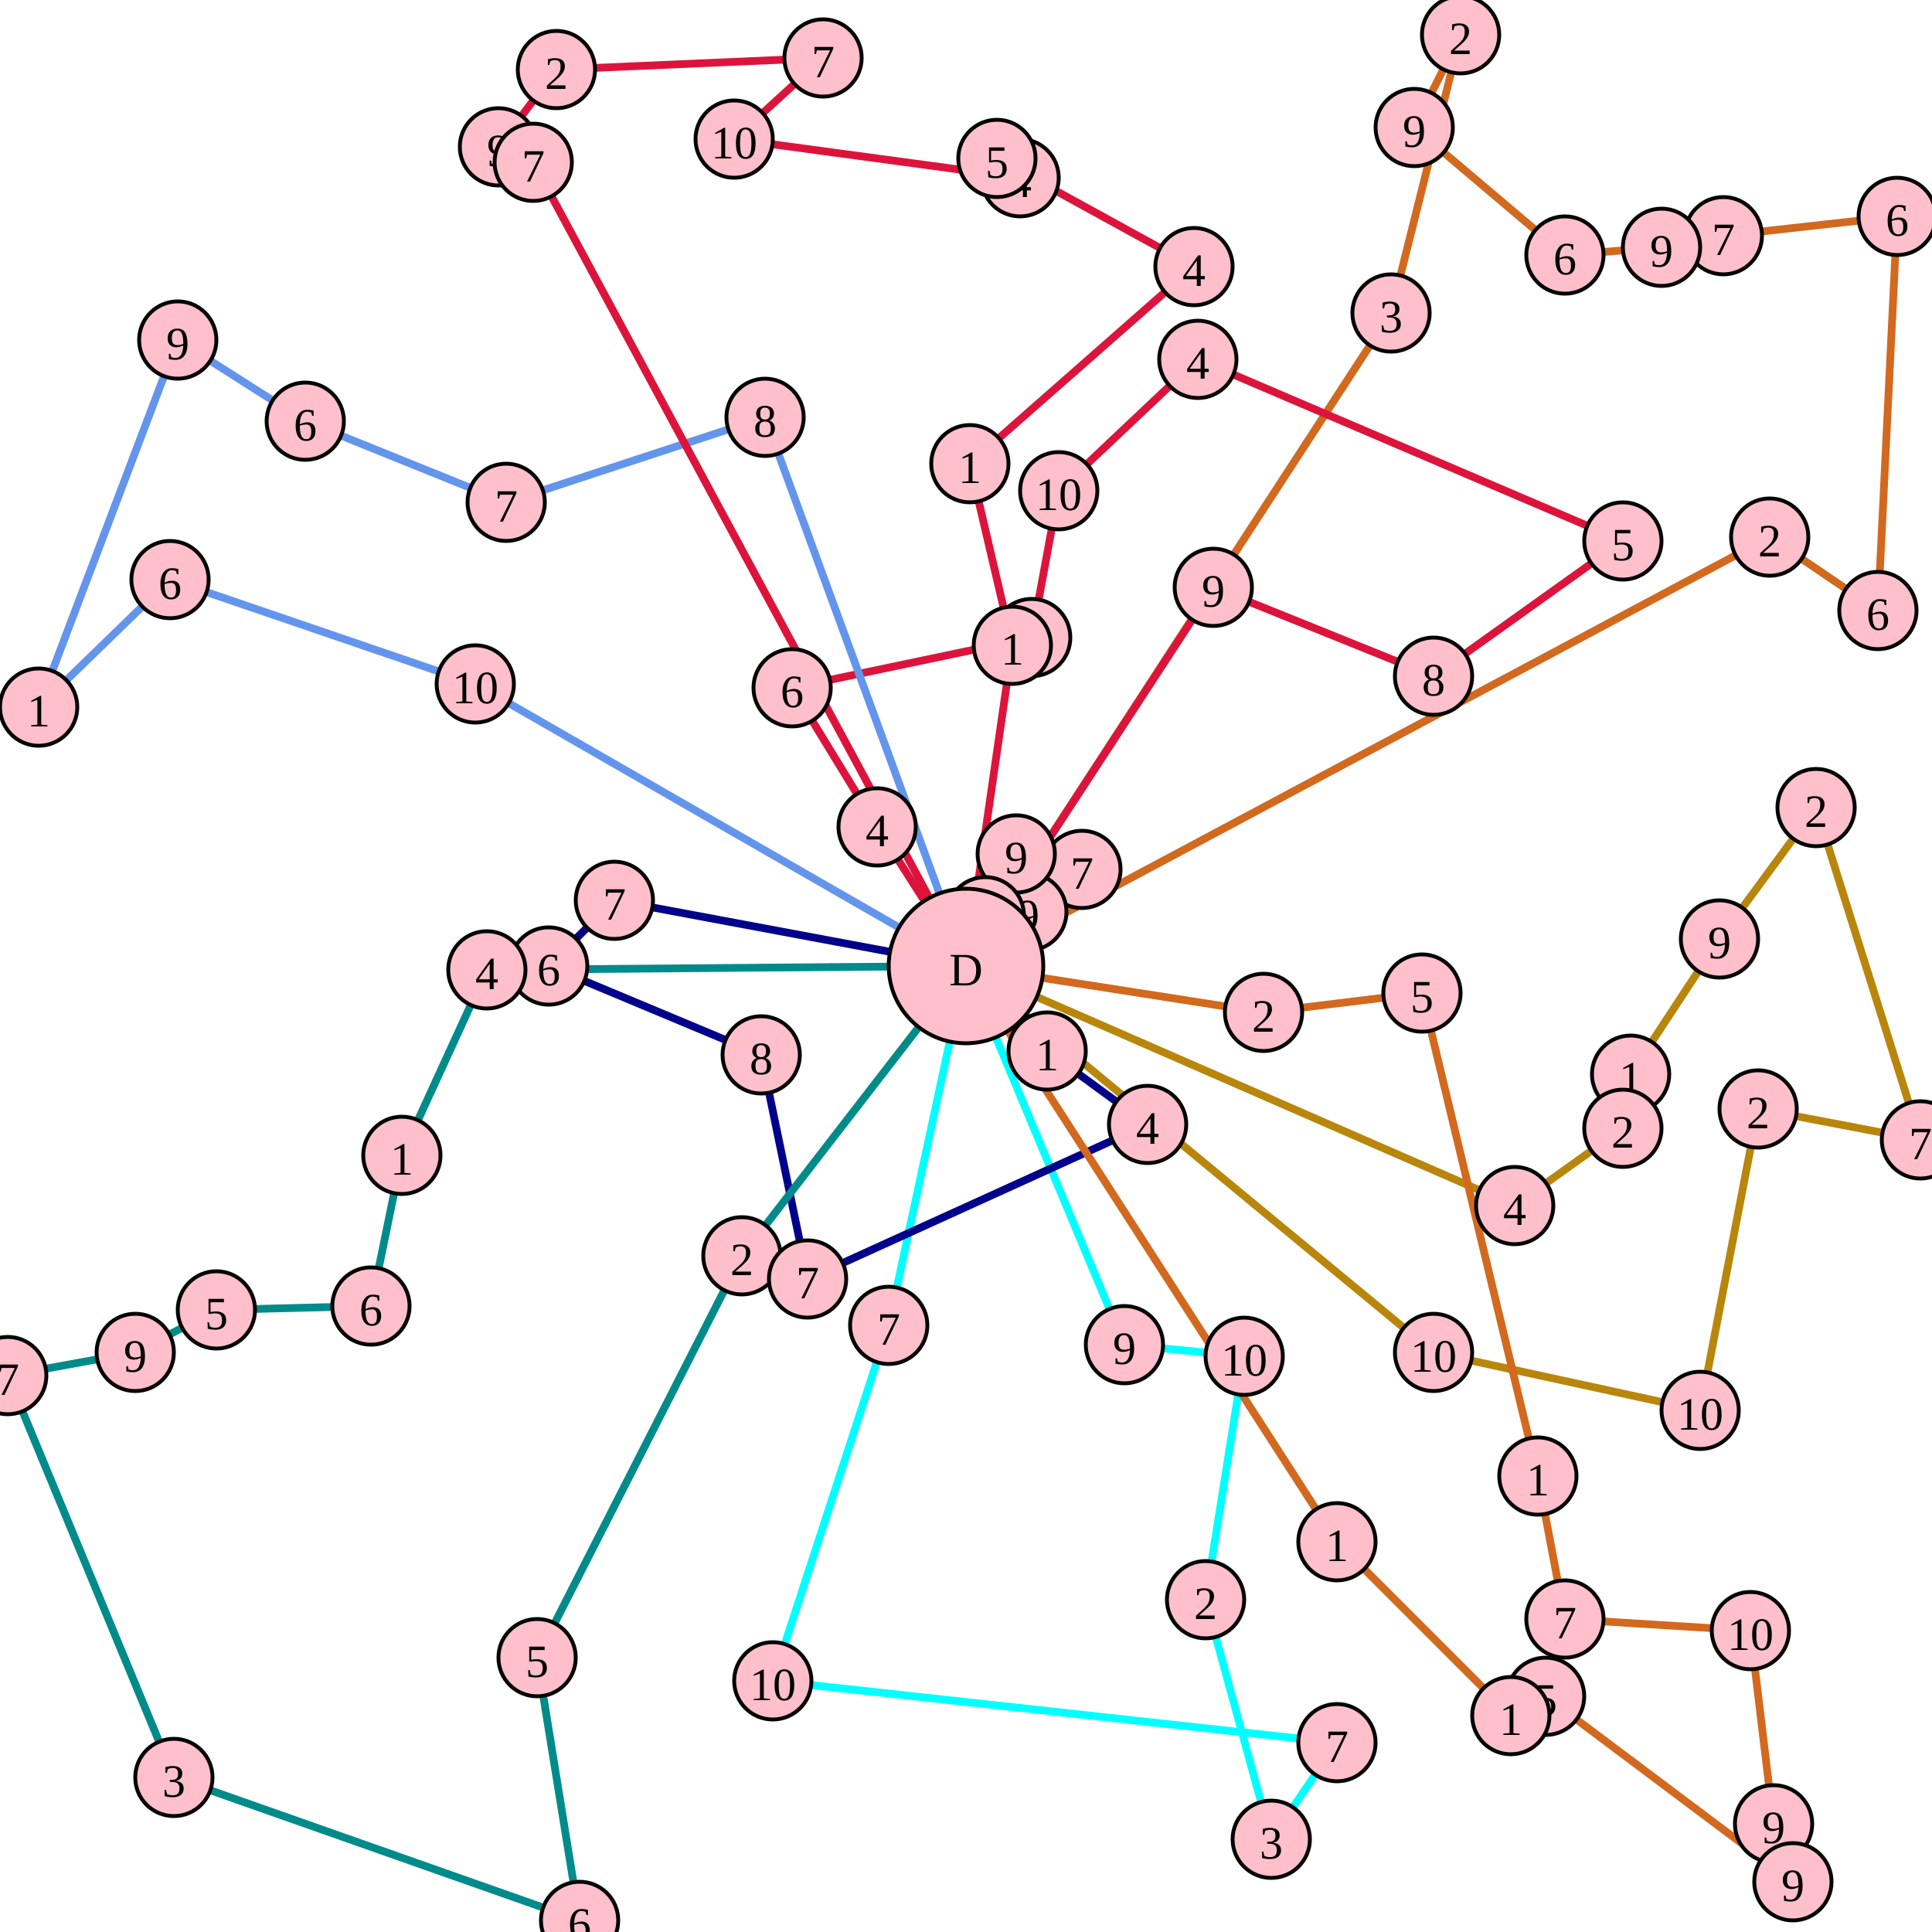
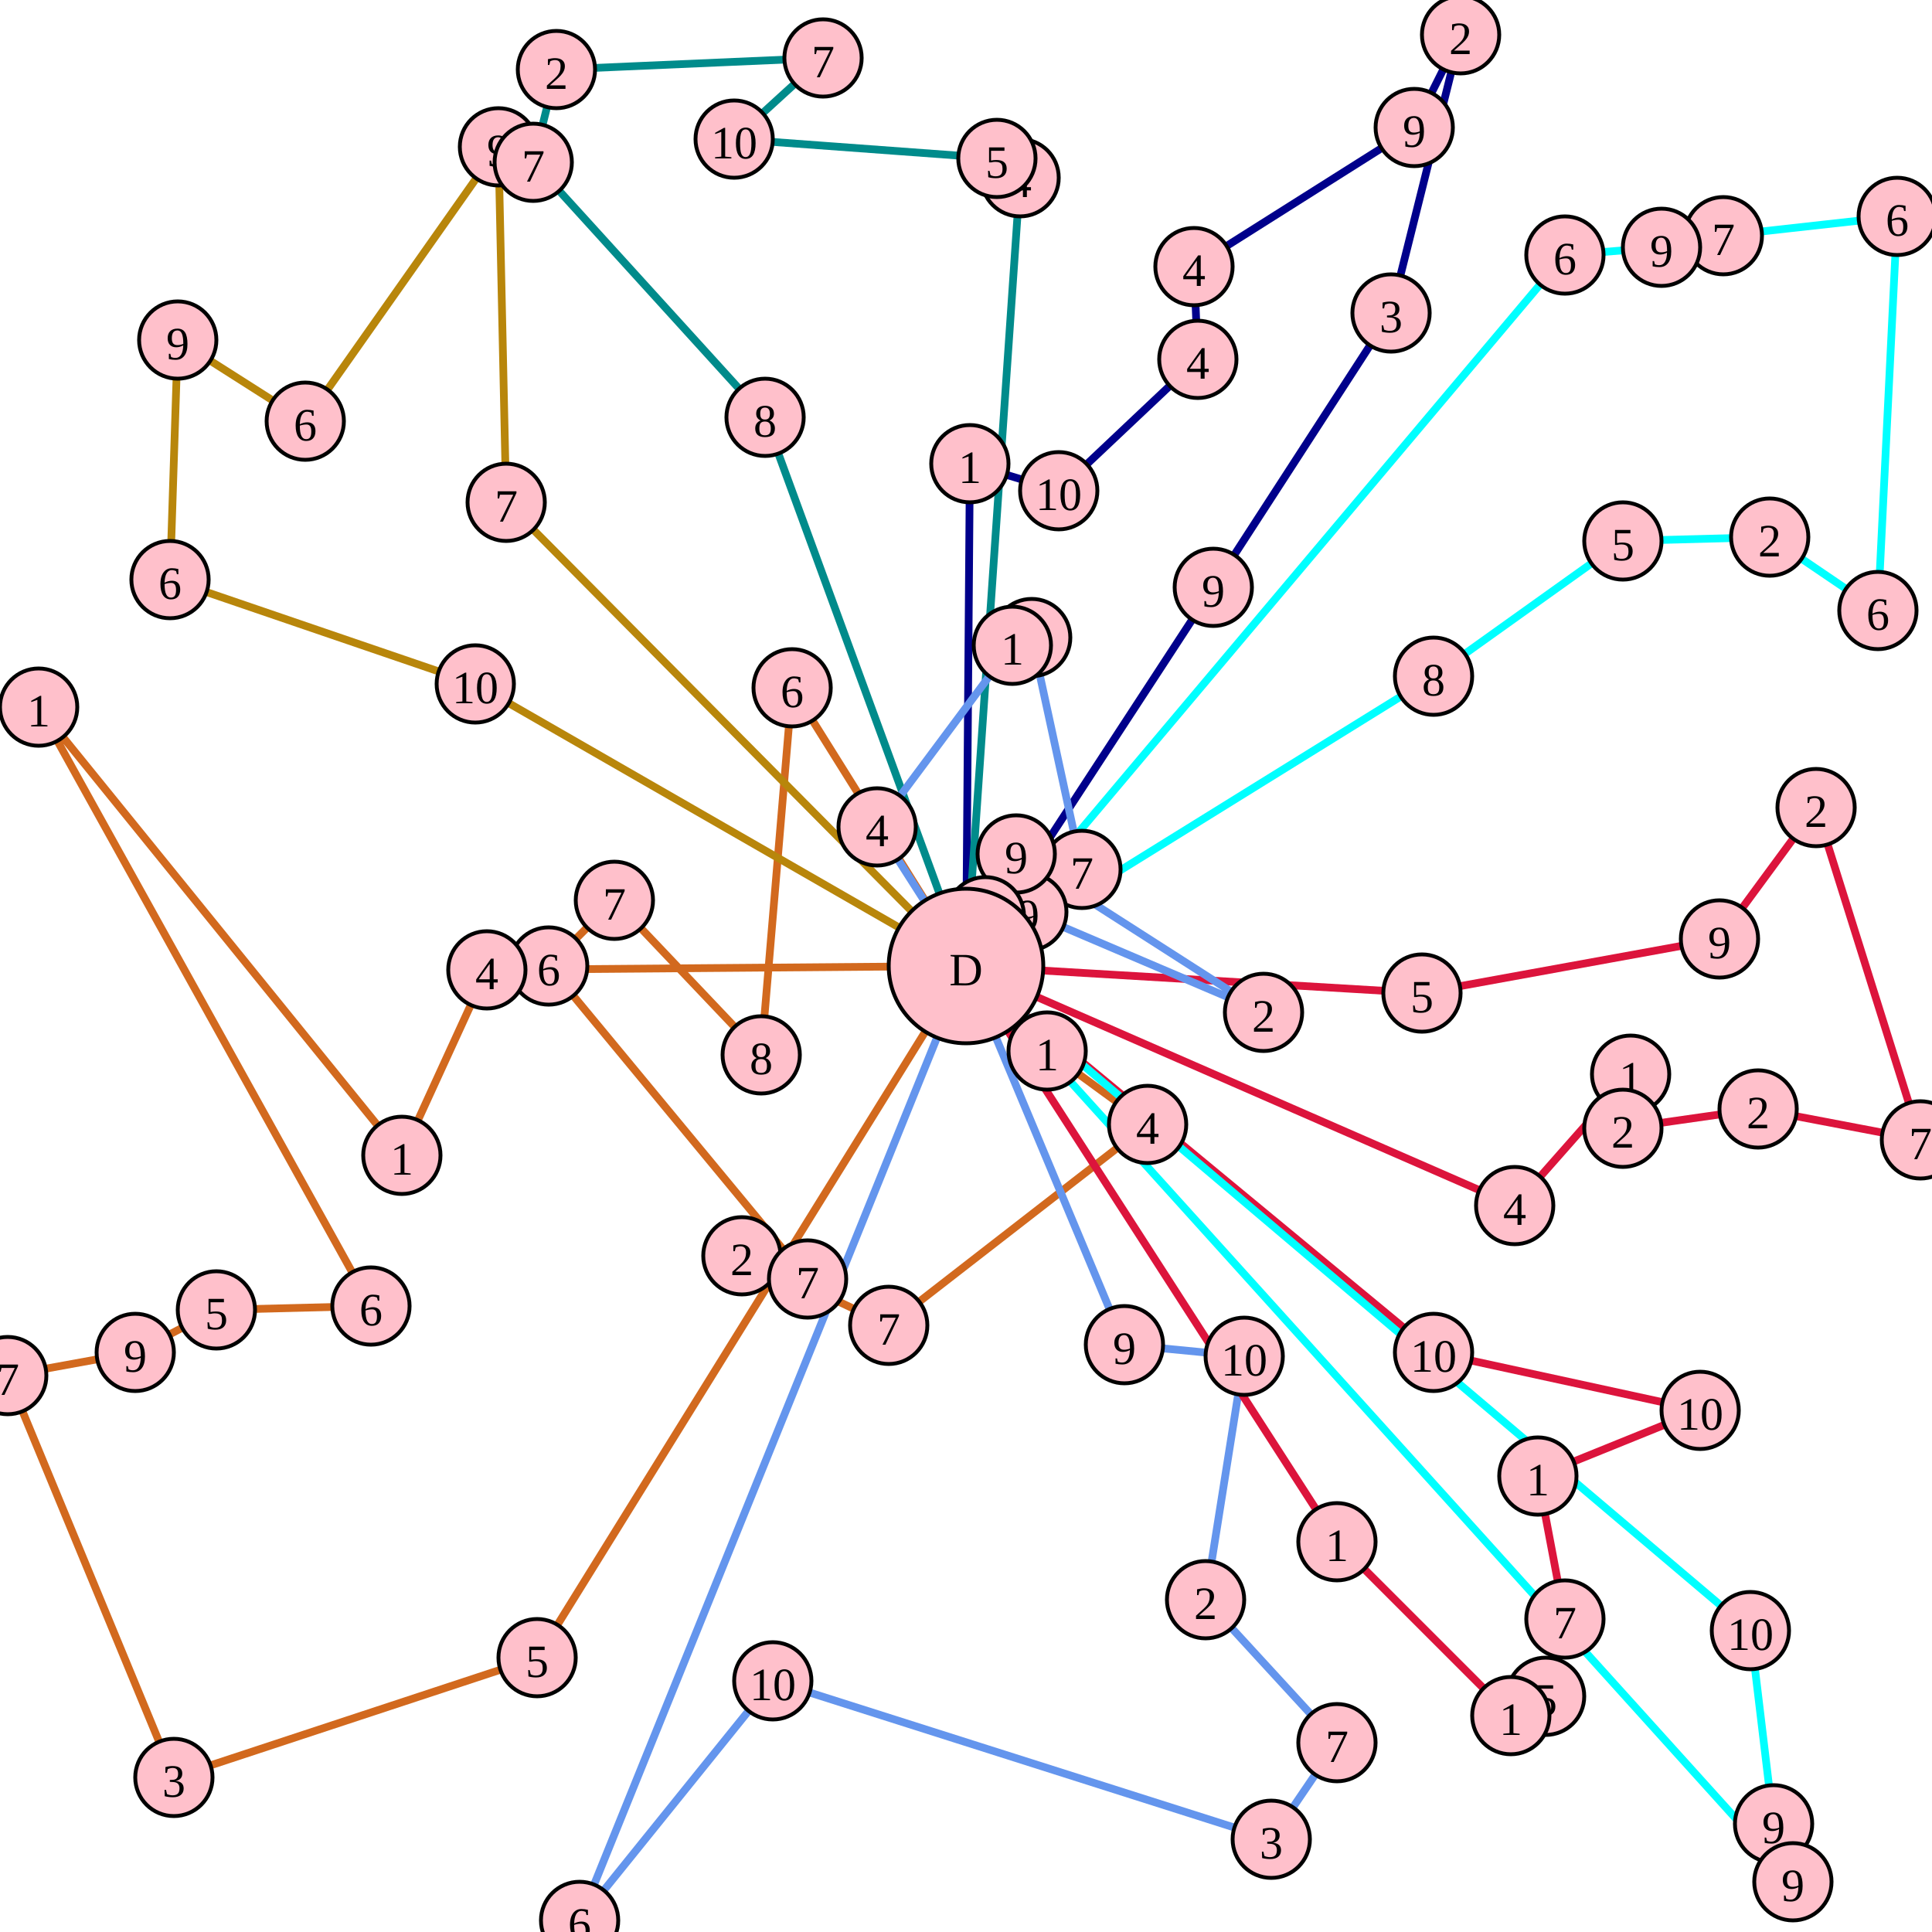
<svg xmlns="http://www.w3.org/2000/svg" width="8cm" height="8cm" viewBox="0 0 500 500" version="1.1">
-   <path d="M250.0 250.0 L458.0 139.0L486.0 158.0L491.0 56.0L446.0 61.0L430.0 64.0L405.0 66.0L366.0 33.0L378.0 9.0L360.0 81.0z" stroke="chocolate" fill="none" stroke-width="2" />
-   <path d="M250.0 250.0 L266.0 236.0L280.0 225.0L263.0 221.0L255.0 237.0z" stroke="cornflowerblue" fill="none" stroke-width="2" />
-   <path d="M250.0 250.0 L314.0 152.0L371.0 175.0L420.0 140.0L310.0 93.0L274.0 127.0L267.0 165.0L205.0 178.0L227.0 214.0z" stroke="crimson" fill="none" stroke-width="2" />
-   <path d="M250.0 250.0 L230.0 343.0L200.0 435.0L346.0 451.0L329.0 476.0L312.0 414.0L322.0 351.0L291.0 348.0z" stroke="cyan" fill="none" stroke-width="2" />
-   <path d="M250.0 250.0 L271.0 272.0L297.0 291.0L209.0 331.0L197.0 273.0L142.0 250.0L159.0 233.0z" stroke="darkblue" fill="none" stroke-width="2" />
-   <path d="M250.0 250.0 L126.0 251.0L104.0 299.0L96.0 338.0L56.0 339.0L35.0 350.0L2.0 356.0L45.0 460.0L150.0 497.0L139.0 429.0L192.0 325.0z" stroke="darkcyan" fill="none" stroke-width="2" />
-   <path d="M250.0 250.0 L371.0 350.0L440.0 365.0L455.0 287.0L497.0 295.0L470.0 209.0L445.0 243.0L422.0 278.0L420.0 292.0L392.0 312.0z" stroke="darkgoldenrod" fill="none" stroke-width="2" />
-   <path d="M250.0 250.0 L327.0 262.0L368.0 257.0L398.0 382.0L405.0 419.0L453.0 422.0L459.0 472.0L464.0 487.0L400.0 439.0L391.0 444.0L346.0 399.0z" stroke="chocolate" fill="none" stroke-width="2" />
-   <path d="M250.0 250.0 L123.0 177.0L44.0 150.0L10.0 183.0L46.0 88.0L79.0 109.0L131.0 130.0L198.0 108.0z" stroke="cornflowerblue" fill="none" stroke-width="2" />
-   <path d="M250.0 250.0 L138.0 42.0L129.0 38.0L144.0 18.0L213.0 15.0L190.0 36.0L264.0 46.0L258.0 41.0L309.0 69.0L251.0 120.0L262.0 167.0z" stroke="crimson" fill="none" stroke-width="2" />
+   <path d="M250.0 250.0 L205.0 178.0L197.0 273.0L159.0 233.0L142.0 250.0L209.0 331.0L192.0 325.0L230.0 343.0L297.0 291.0L271.0 272.0z" stroke="chocolate" fill="none" stroke-width="2" />
+   <path d="M250.0 250.0 L291.0 348.0L322.0 351.0L312.0 414.0L346.0 451.0L329.0 476.0L200.0 435.0L150.0 497.0z" stroke="cornflowerblue" fill="none" stroke-width="2" />
+   <path d="M250.0 250.0 L392.0 312.0L422.0 278.0L420.0 292.0L455.0 287.0L497.0 295.0L470.0 209.0L445.0 243.0L368.0 257.0z" stroke="crimson" fill="none" stroke-width="2" />
+   <path d="M250.0 250.0 L371.0 175.0L420.0 140.0L458.0 139.0L486.0 158.0L491.0 56.0L446.0 61.0L430.0 64.0L405.0 66.0z" stroke="cyan" fill="none" stroke-width="2" />
+   <path d="M250.0 250.0 L251.0 120.0L274.0 127.0L310.0 93.0L309.0 69.0L366.0 33.0L378.0 9.0L360.0 81.0L314.0 152.0z" stroke="darkblue" fill="none" stroke-width="2" />
+   <path d="M250.0 250.0 L264.0 46.0L258.0 41.0L190.0 36.0L213.0 15.0L144.0 18.0L138.0 42.0L198.0 108.0z" stroke="darkcyan" fill="none" stroke-width="2" />
+   <path d="M250.0 250.0 L123.0 177.0L44.0 150.0L46.0 88.0L79.0 109.0L129.0 38.0L131.0 130.0z" stroke="darkgoldenrod" fill="none" stroke-width="2" />
+   <path d="M250.0 250.0 L126.0 251.0L104.0 299.0L10.0 183.0L96.0 338.0L56.0 339.0L35.0 350.0L2.0 356.0L45.0 460.0L139.0 429.0z" stroke="chocolate" fill="none" stroke-width="2" />
+   <path d="M250.0 250.0 L255.0 237.0L266.0 236.0L327.0 262.0L263.0 221.0L280.0 225.0L267.0 165.0L262.0 167.0L227.0 214.0z" stroke="cornflowerblue" fill="none" stroke-width="2" />
+   <path d="M250.0 250.0 L371.0 350.0L440.0 365.0L398.0 382.0L405.0 419.0L400.0 439.0L391.0 444.0L346.0 399.0z" stroke="crimson" fill="none" stroke-width="2" />
+   <path d="M250.0 250.0 L453.0 422.0L459.0 472.0L464.0 487.0z" stroke="cyan" fill="none" stroke-width="2" />
  <g transform="translate(142,250)">
    <circle cx="0" cy="0" r="10" fill="pink" stroke="black" stroke-width="1" />
    <text text-anchor="middle" y="5">6</text>
  </g>
  <g transform="translate(346,451)">
    <circle cx="0" cy="0" r="10" fill="pink" stroke="black" stroke-width="1" />
    <text text-anchor="middle" y="5">7</text>
  </g>
  <g transform="translate(267,165)">
    <circle cx="0" cy="0" r="10" fill="pink" stroke="black" stroke-width="1" />
    <text text-anchor="middle" y="5">2</text>
  </g>
  <g transform="translate(459,472)">
    <circle cx="0" cy="0" r="10" fill="pink" stroke="black" stroke-width="1" />
    <text text-anchor="middle" y="5">9</text>
  </g>
  <g transform="translate(470,209)">
    <circle cx="0" cy="0" r="10" fill="pink" stroke="black" stroke-width="1" />
    <text text-anchor="middle" y="5">2</text>
  </g>
  <g transform="translate(264,46)">
    <circle cx="0" cy="0" r="10" fill="pink" stroke="black" stroke-width="1" />
    <text text-anchor="middle" y="5">4</text>
  </g>
  <g transform="translate(205,178)">
    <circle cx="0" cy="0" r="10" fill="pink" stroke="black" stroke-width="1" />
    <text text-anchor="middle" y="5">6</text>
  </g>
  <g transform="translate(45,460)">
    <circle cx="0" cy="0" r="10" fill="pink" stroke="black" stroke-width="1" />
    <text text-anchor="middle" y="5">3</text>
  </g>
  <g transform="translate(422,278)">
    <circle cx="0" cy="0" r="10" fill="pink" stroke="black" stroke-width="1" />
    <text text-anchor="middle" y="5">1</text>
  </g>
  <g transform="translate(464,487)">
    <circle cx="0" cy="0" r="10" fill="pink" stroke="black" stroke-width="1" />
    <text text-anchor="middle" y="5">9</text>
  </g>
  <g transform="translate(96,338)">
    <circle cx="0" cy="0" r="10" fill="pink" stroke="black" stroke-width="1" />
    <text text-anchor="middle" y="5">6</text>
  </g>
  <g transform="translate(129,38)">
    <circle cx="0" cy="0" r="10" fill="pink" stroke="black" stroke-width="1" />
    <text text-anchor="middle" y="5">9</text>
  </g>
  <g transform="translate(309,69)">
    <circle cx="0" cy="0" r="10" fill="pink" stroke="black" stroke-width="1" />
    <text text-anchor="middle" y="5">4</text>
  </g>
  <g transform="translate(310,93)">
    <circle cx="0" cy="0" r="10" fill="pink" stroke="black" stroke-width="1" />
    <text text-anchor="middle" y="5">4</text>
  </g>
  <g transform="translate(458,139)">
    <circle cx="0" cy="0" r="10" fill="pink" stroke="black" stroke-width="1" />
    <text text-anchor="middle" y="5">2</text>
  </g>
  <g transform="translate(46,88)">
    <circle cx="0" cy="0" r="10" fill="pink" stroke="black" stroke-width="1" />
    <text text-anchor="middle" y="5">9</text>
  </g>
  <g transform="translate(405,419)">
    <circle cx="0" cy="0" r="10" fill="pink" stroke="black" stroke-width="1" />
    <text text-anchor="middle" y="5">7</text>
  </g>
  <g transform="translate(400,439)">
    <circle cx="0" cy="0" r="10" fill="pink" stroke="black" stroke-width="1" />
    <text text-anchor="middle" y="5">5</text>
  </g>
  <g transform="translate(280,225)">
    <circle cx="0" cy="0" r="10" fill="pink" stroke="black" stroke-width="1" />
    <text text-anchor="middle" y="5">7</text>
  </g>
  <g transform="translate(453,422)">
    <circle cx="0" cy="0" r="10" fill="pink" stroke="black" stroke-width="1" />
    <text text-anchor="middle" y="5">10</text>
  </g>
  <g transform="translate(266,236)">
    <circle cx="0" cy="0" r="10" fill="pink" stroke="black" stroke-width="1" />
    <text text-anchor="middle" y="5">9</text>
  </g>
  <g transform="translate(329,476)">
    <circle cx="0" cy="0" r="10" fill="pink" stroke="black" stroke-width="1" />
    <text text-anchor="middle" y="5">3</text>
  </g>
  <g transform="translate(150,497)">
    <circle cx="0" cy="0" r="10" fill="pink" stroke="black" stroke-width="1" />
    <text text-anchor="middle" y="5">6</text>
  </g>
  <g transform="translate(314,152)">
    <circle cx="0" cy="0" r="10" fill="pink" stroke="black" stroke-width="1" />
    <text text-anchor="middle" y="5">9</text>
  </g>
  <g transform="translate(491,56)">
    <circle cx="0" cy="0" r="10" fill="pink" stroke="black" stroke-width="1" />
    <text text-anchor="middle" y="5">6</text>
  </g>
  <g transform="translate(263,221)">
    <circle cx="0" cy="0" r="10" fill="pink" stroke="black" stroke-width="1" />
    <text text-anchor="middle" y="5">9</text>
  </g>
  <g transform="translate(360,81)">
    <circle cx="0" cy="0" r="10" fill="pink" stroke="black" stroke-width="1" />
    <text text-anchor="middle" y="5">3</text>
  </g>
  <g transform="translate(312,414)">
    <circle cx="0" cy="0" r="10" fill="pink" stroke="black" stroke-width="1" />
    <text text-anchor="middle" y="5">2</text>
  </g>
  <g transform="translate(346,399)">
    <circle cx="0" cy="0" r="10" fill="pink" stroke="black" stroke-width="1" />
    <text text-anchor="middle" y="5">1</text>
  </g>
  <g transform="translate(455,287)">
    <circle cx="0" cy="0" r="10" fill="pink" stroke="black" stroke-width="1" />
    <text text-anchor="middle" y="5">2</text>
  </g>
  <g transform="translate(104,299)">
    <circle cx="0" cy="0" r="10" fill="pink" stroke="black" stroke-width="1" />
    <text text-anchor="middle" y="5">1</text>
  </g>
  <g transform="translate(192,325)">
    <circle cx="0" cy="0" r="10" fill="pink" stroke="black" stroke-width="1" />
    <text text-anchor="middle" y="5">2</text>
  </g>
  <g transform="translate(35,350)">
    <circle cx="0" cy="0" r="10" fill="pink" stroke="black" stroke-width="1" />
    <text text-anchor="middle" y="5">9</text>
  </g>
  <g transform="translate(44,150)">
    <circle cx="0" cy="0" r="10" fill="pink" stroke="black" stroke-width="1" />
    <text text-anchor="middle" y="5">6</text>
  </g>
  <g transform="translate(262,167)">
    <circle cx="0" cy="0" r="10" fill="pink" stroke="black" stroke-width="1" />
    <text text-anchor="middle" y="5">1</text>
  </g>
  <g transform="translate(213,15)">
    <circle cx="0" cy="0" r="10" fill="pink" stroke="black" stroke-width="1" />
    <text text-anchor="middle" y="5">7</text>
  </g>
  <g transform="translate(2,356)">
    <circle cx="0" cy="0" r="10" fill="pink" stroke="black" stroke-width="1" />
    <text text-anchor="middle" y="5">7</text>
  </g>
  <g transform="translate(139,429)">
    <circle cx="0" cy="0" r="10" fill="pink" stroke="black" stroke-width="1" />
    <text text-anchor="middle" y="5">5</text>
  </g>
  <g transform="translate(255,237)">
    <circle cx="0" cy="0" r="10" fill="pink" stroke="black" stroke-width="1" />
    <text text-anchor="middle" y="5">5</text>
  </g>
  <g transform="translate(144,18)">
    <circle cx="0" cy="0" r="10" fill="pink" stroke="black" stroke-width="1" />
    <text text-anchor="middle" y="5">2</text>
  </g>
  <g transform="translate(56,339)">
    <circle cx="0" cy="0" r="10" fill="pink" stroke="black" stroke-width="1" />
    <text text-anchor="middle" y="5">5</text>
  </g>
  <g transform="translate(274,127)">
    <circle cx="0" cy="0" r="10" fill="pink" stroke="black" stroke-width="1" />
    <text text-anchor="middle" y="5">10</text>
  </g>
  <g transform="translate(420,292)">
    <circle cx="0" cy="0" r="10" fill="pink" stroke="black" stroke-width="1" />
    <text text-anchor="middle" y="5">2</text>
  </g>
  <g transform="translate(230,343)">
    <circle cx="0" cy="0" r="10" fill="pink" stroke="black" stroke-width="1" />
    <text text-anchor="middle" y="5">7</text>
  </g>
  <g transform="translate(371,175)">
    <circle cx="0" cy="0" r="10" fill="pink" stroke="black" stroke-width="1" />
    <text text-anchor="middle" y="5">8</text>
  </g>
  <g transform="translate(271,272)">
    <circle cx="0" cy="0" r="10" fill="pink" stroke="black" stroke-width="1" />
    <text text-anchor="middle" y="5">1</text>
  </g>
  <g transform="translate(446,61)">
    <circle cx="0" cy="0" r="10" fill="pink" stroke="black" stroke-width="1" />
    <text text-anchor="middle" y="5">7</text>
  </g>
  <g transform="translate(198,108)">
    <circle cx="0" cy="0" r="10" fill="pink" stroke="black" stroke-width="1" />
    <text text-anchor="middle" y="5">8</text>
  </g>
  <g transform="translate(366,33)">
    <circle cx="0" cy="0" r="10" fill="pink" stroke="black" stroke-width="1" />
    <text text-anchor="middle" y="5">9</text>
  </g>
  <g transform="translate(10,183)">
    <circle cx="0" cy="0" r="10" fill="pink" stroke="black" stroke-width="1" />
    <text text-anchor="middle" y="5">1</text>
  </g>
  <g transform="translate(486,158)">
    <circle cx="0" cy="0" r="10" fill="pink" stroke="black" stroke-width="1" />
    <text text-anchor="middle" y="5">6</text>
  </g>
  <g transform="translate(159,233)">
    <circle cx="0" cy="0" r="10" fill="pink" stroke="black" stroke-width="1" />
    <text text-anchor="middle" y="5">7</text>
  </g>
  <g transform="translate(322,351)">
    <circle cx="0" cy="0" r="10" fill="pink" stroke="black" stroke-width="1" />
    <text text-anchor="middle" y="5">10</text>
  </g>
  <g transform="translate(420,140)">
    <circle cx="0" cy="0" r="10" fill="pink" stroke="black" stroke-width="1" />
    <text text-anchor="middle" y="5">5</text>
  </g>
  <g transform="translate(200,435)">
    <circle cx="0" cy="0" r="10" fill="pink" stroke="black" stroke-width="1" />
    <text text-anchor="middle" y="5">10</text>
  </g>
  <g transform="translate(291,348)">
    <circle cx="0" cy="0" r="10" fill="pink" stroke="black" stroke-width="1" />
    <text text-anchor="middle" y="5">9</text>
  </g>
  <g transform="translate(190,36)">
    <circle cx="0" cy="0" r="10" fill="pink" stroke="black" stroke-width="1" />
    <text text-anchor="middle" y="5">10</text>
  </g>
  <g transform="translate(251,120)">
    <circle cx="0" cy="0" r="10" fill="pink" stroke="black" stroke-width="1" />
    <text text-anchor="middle" y="5">1</text>
  </g>
  <g transform="translate(209,331)">
    <circle cx="0" cy="0" r="10" fill="pink" stroke="black" stroke-width="1" />
    <text text-anchor="middle" y="5">7</text>
  </g>
  <g transform="translate(297,291)">
    <circle cx="0" cy="0" r="10" fill="pink" stroke="black" stroke-width="1" />
    <text text-anchor="middle" y="5">4</text>
  </g>
  <g transform="translate(430,64)">
    <circle cx="0" cy="0" r="10" fill="pink" stroke="black" stroke-width="1" />
    <text text-anchor="middle" y="5">9</text>
  </g>
  <g transform="translate(391,444)">
    <circle cx="0" cy="0" r="10" fill="pink" stroke="black" stroke-width="1" />
    <text text-anchor="middle" y="5">1</text>
  </g>
  <g transform="translate(131,130)">
    <circle cx="0" cy="0" r="10" fill="pink" stroke="black" stroke-width="1" />
    <text text-anchor="middle" y="5">7</text>
  </g>
  <g transform="translate(497,295)">
    <circle cx="0" cy="0" r="10" fill="pink" stroke="black" stroke-width="1" />
    <text text-anchor="middle" y="5">7</text>
  </g>
  <g transform="translate(440,365)">
    <circle cx="0" cy="0" r="10" fill="pink" stroke="black" stroke-width="1" />
    <text text-anchor="middle" y="5">10</text>
  </g>
  <g transform="translate(79,109)">
    <circle cx="0" cy="0" r="10" fill="pink" stroke="black" stroke-width="1" />
    <text text-anchor="middle" y="5">6</text>
  </g>
  <g transform="translate(197,273)">
    <circle cx="0" cy="0" r="10" fill="pink" stroke="black" stroke-width="1" />
    <text text-anchor="middle" y="5">8</text>
  </g>
  <g transform="translate(392,312)">
    <circle cx="0" cy="0" r="10" fill="pink" stroke="black" stroke-width="1" />
    <text text-anchor="middle" y="5">4</text>
  </g>
  <g transform="translate(126,251)">
    <circle cx="0" cy="0" r="10" fill="pink" stroke="black" stroke-width="1" />
    <text text-anchor="middle" y="5">4</text>
  </g>
  <g transform="translate(398,382)">
    <circle cx="0" cy="0" r="10" fill="pink" stroke="black" stroke-width="1" />
    <text text-anchor="middle" y="5">1</text>
  </g>
  <g transform="translate(258,41)">
    <circle cx="0" cy="0" r="10" fill="pink" stroke="black" stroke-width="1" />
    <text text-anchor="middle" y="5">5</text>
  </g>
  <g transform="translate(227,214)">
    <circle cx="0" cy="0" r="10" fill="pink" stroke="black" stroke-width="1" />
    <text text-anchor="middle" y="5">4</text>
  </g>
  <g transform="translate(445,243)">
    <circle cx="0" cy="0" r="10" fill="pink" stroke="black" stroke-width="1" />
    <text text-anchor="middle" y="5">9</text>
  </g>
  <g transform="translate(368,257)">
    <circle cx="0" cy="0" r="10" fill="pink" stroke="black" stroke-width="1" />
    <text text-anchor="middle" y="5">5</text>
  </g>
  <g transform="translate(378,9)">
    <circle cx="0" cy="0" r="10" fill="pink" stroke="black" stroke-width="1" />
    <text text-anchor="middle" y="5">2</text>
  </g>
  <g transform="translate(405,66)">
    <circle cx="0" cy="0" r="10" fill="pink" stroke="black" stroke-width="1" />
    <text text-anchor="middle" y="5">6</text>
  </g>
  <g transform="translate(371,350)">
    <circle cx="0" cy="0" r="10" fill="pink" stroke="black" stroke-width="1" />
    <text text-anchor="middle" y="5">10</text>
  </g>
  <g transform="translate(327,262)">
    <circle cx="0" cy="0" r="10" fill="pink" stroke="black" stroke-width="1" />
    <text text-anchor="middle" y="5">2</text>
  </g>
  <g transform="translate(123,177)">
    <circle cx="0" cy="0" r="10" fill="pink" stroke="black" stroke-width="1" />
    <text text-anchor="middle" y="5">10</text>
  </g>
  <g transform="translate(138,42)">
    <circle cx="0" cy="0" r="10" fill="pink" stroke="black" stroke-width="1" />
    <text text-anchor="middle" y="5">7</text>
  </g>
  <g transform="translate(250,250)">
    <circle cx="0" cy="0" r="20" fill="pink" stroke="black" stroke-width="1" />
    <text text-anchor="middle" y="5">D</text>
  </g>
</svg>
